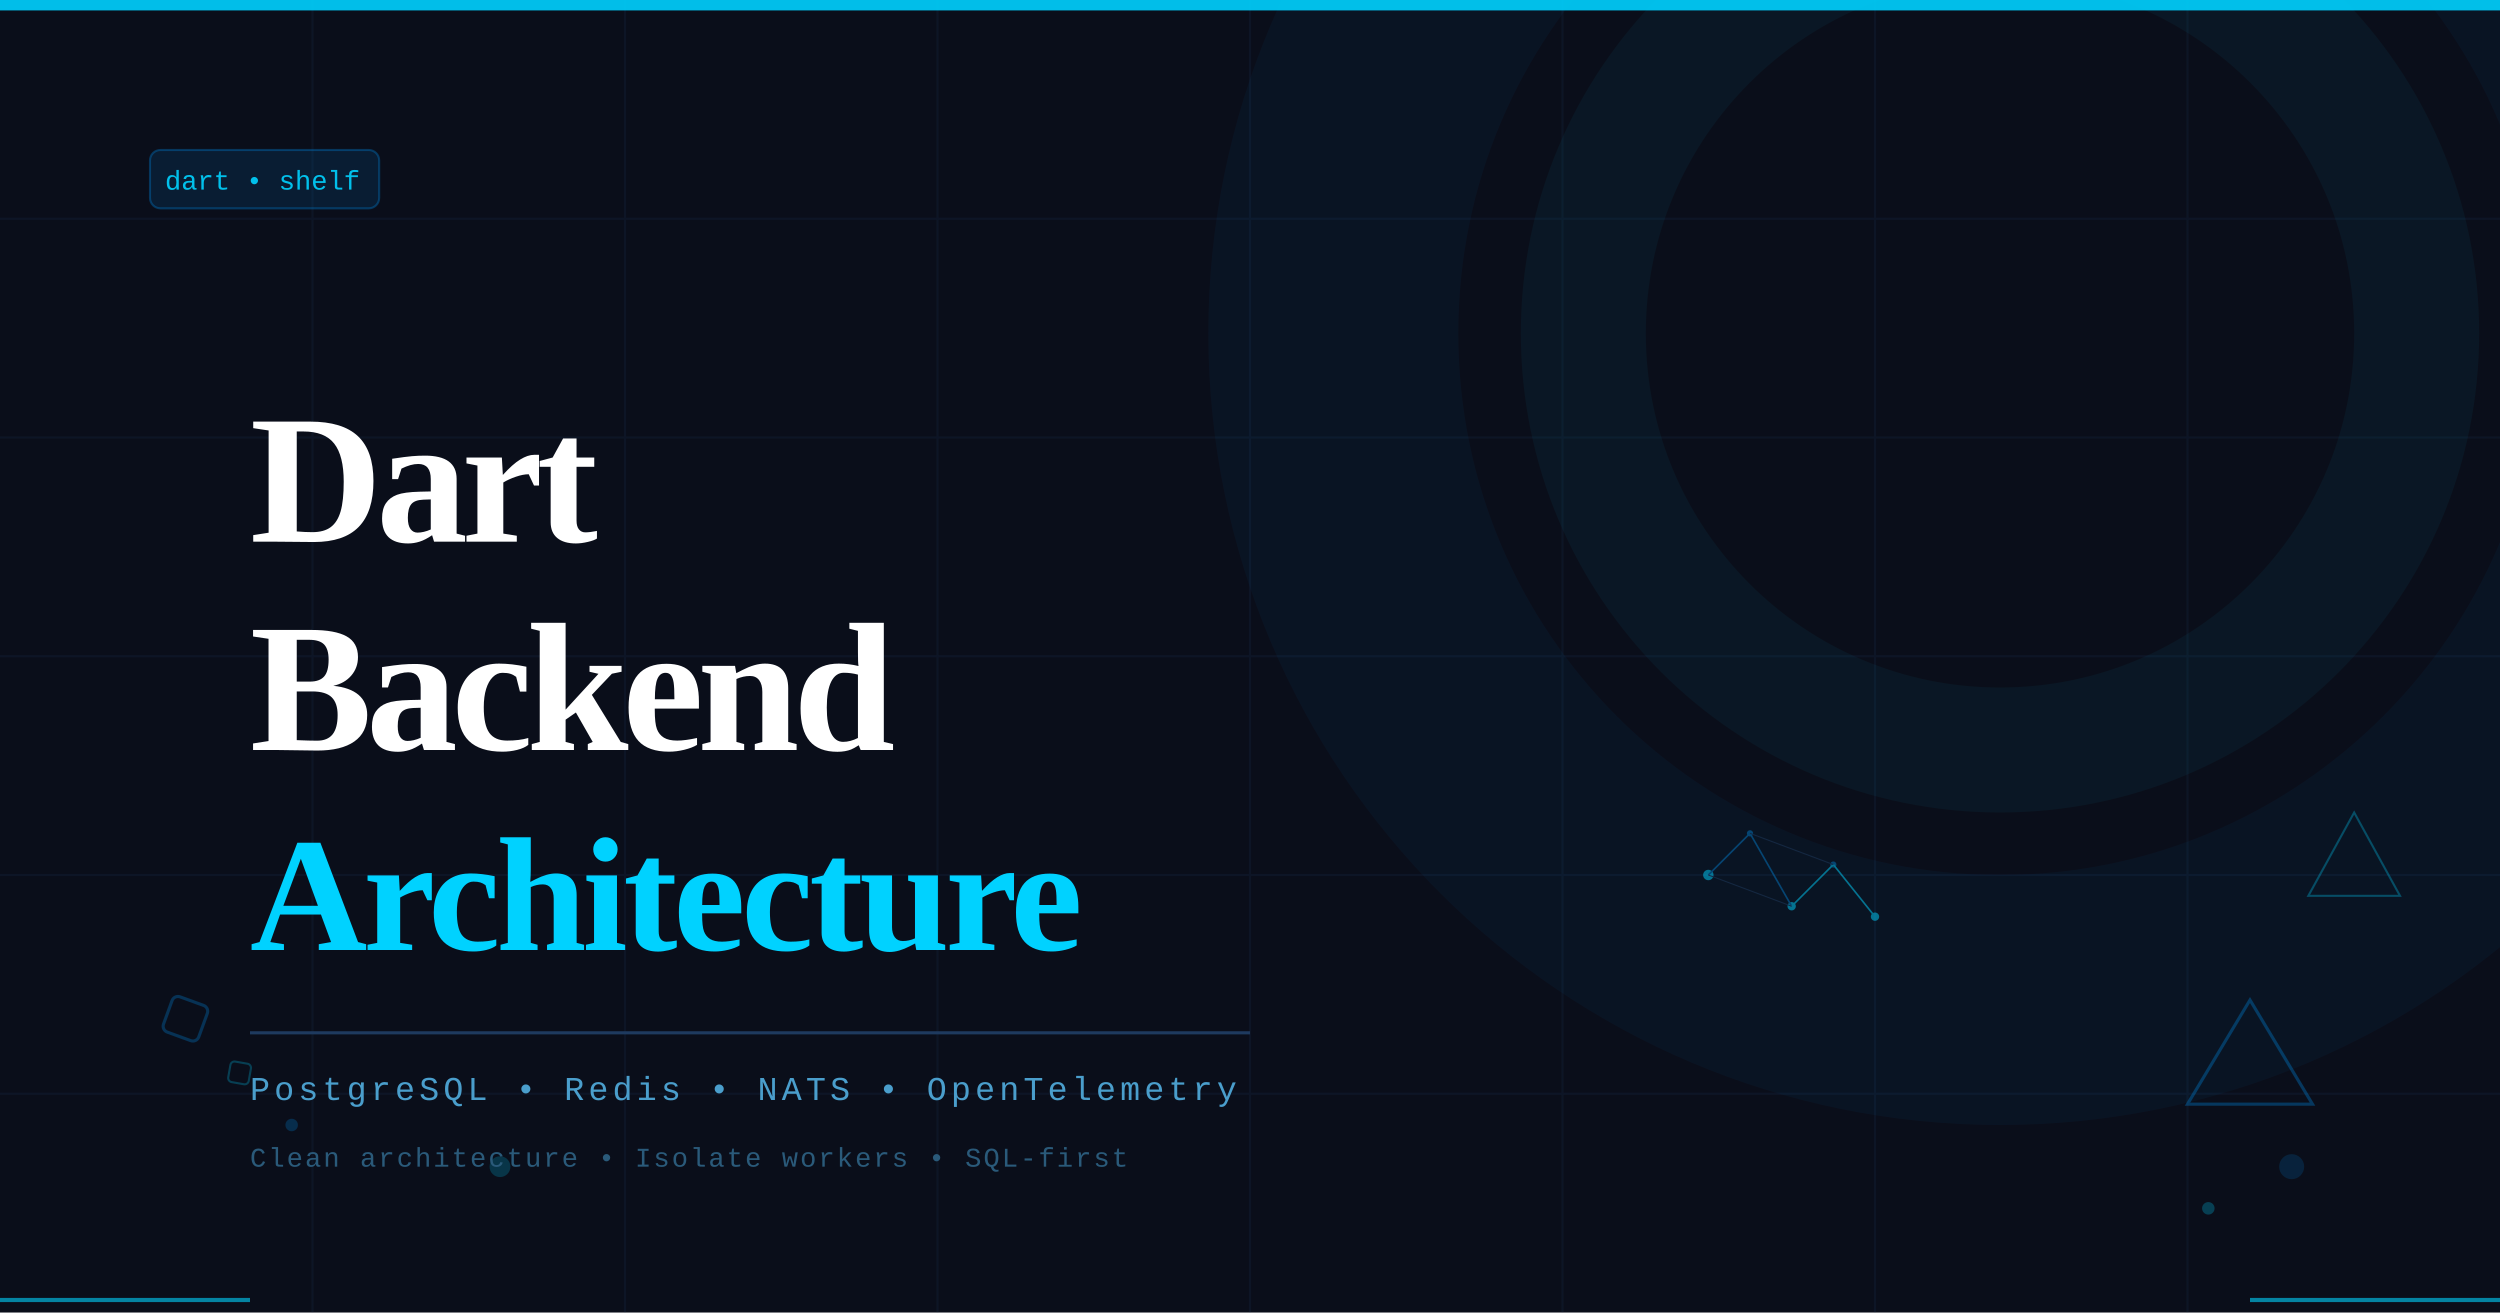
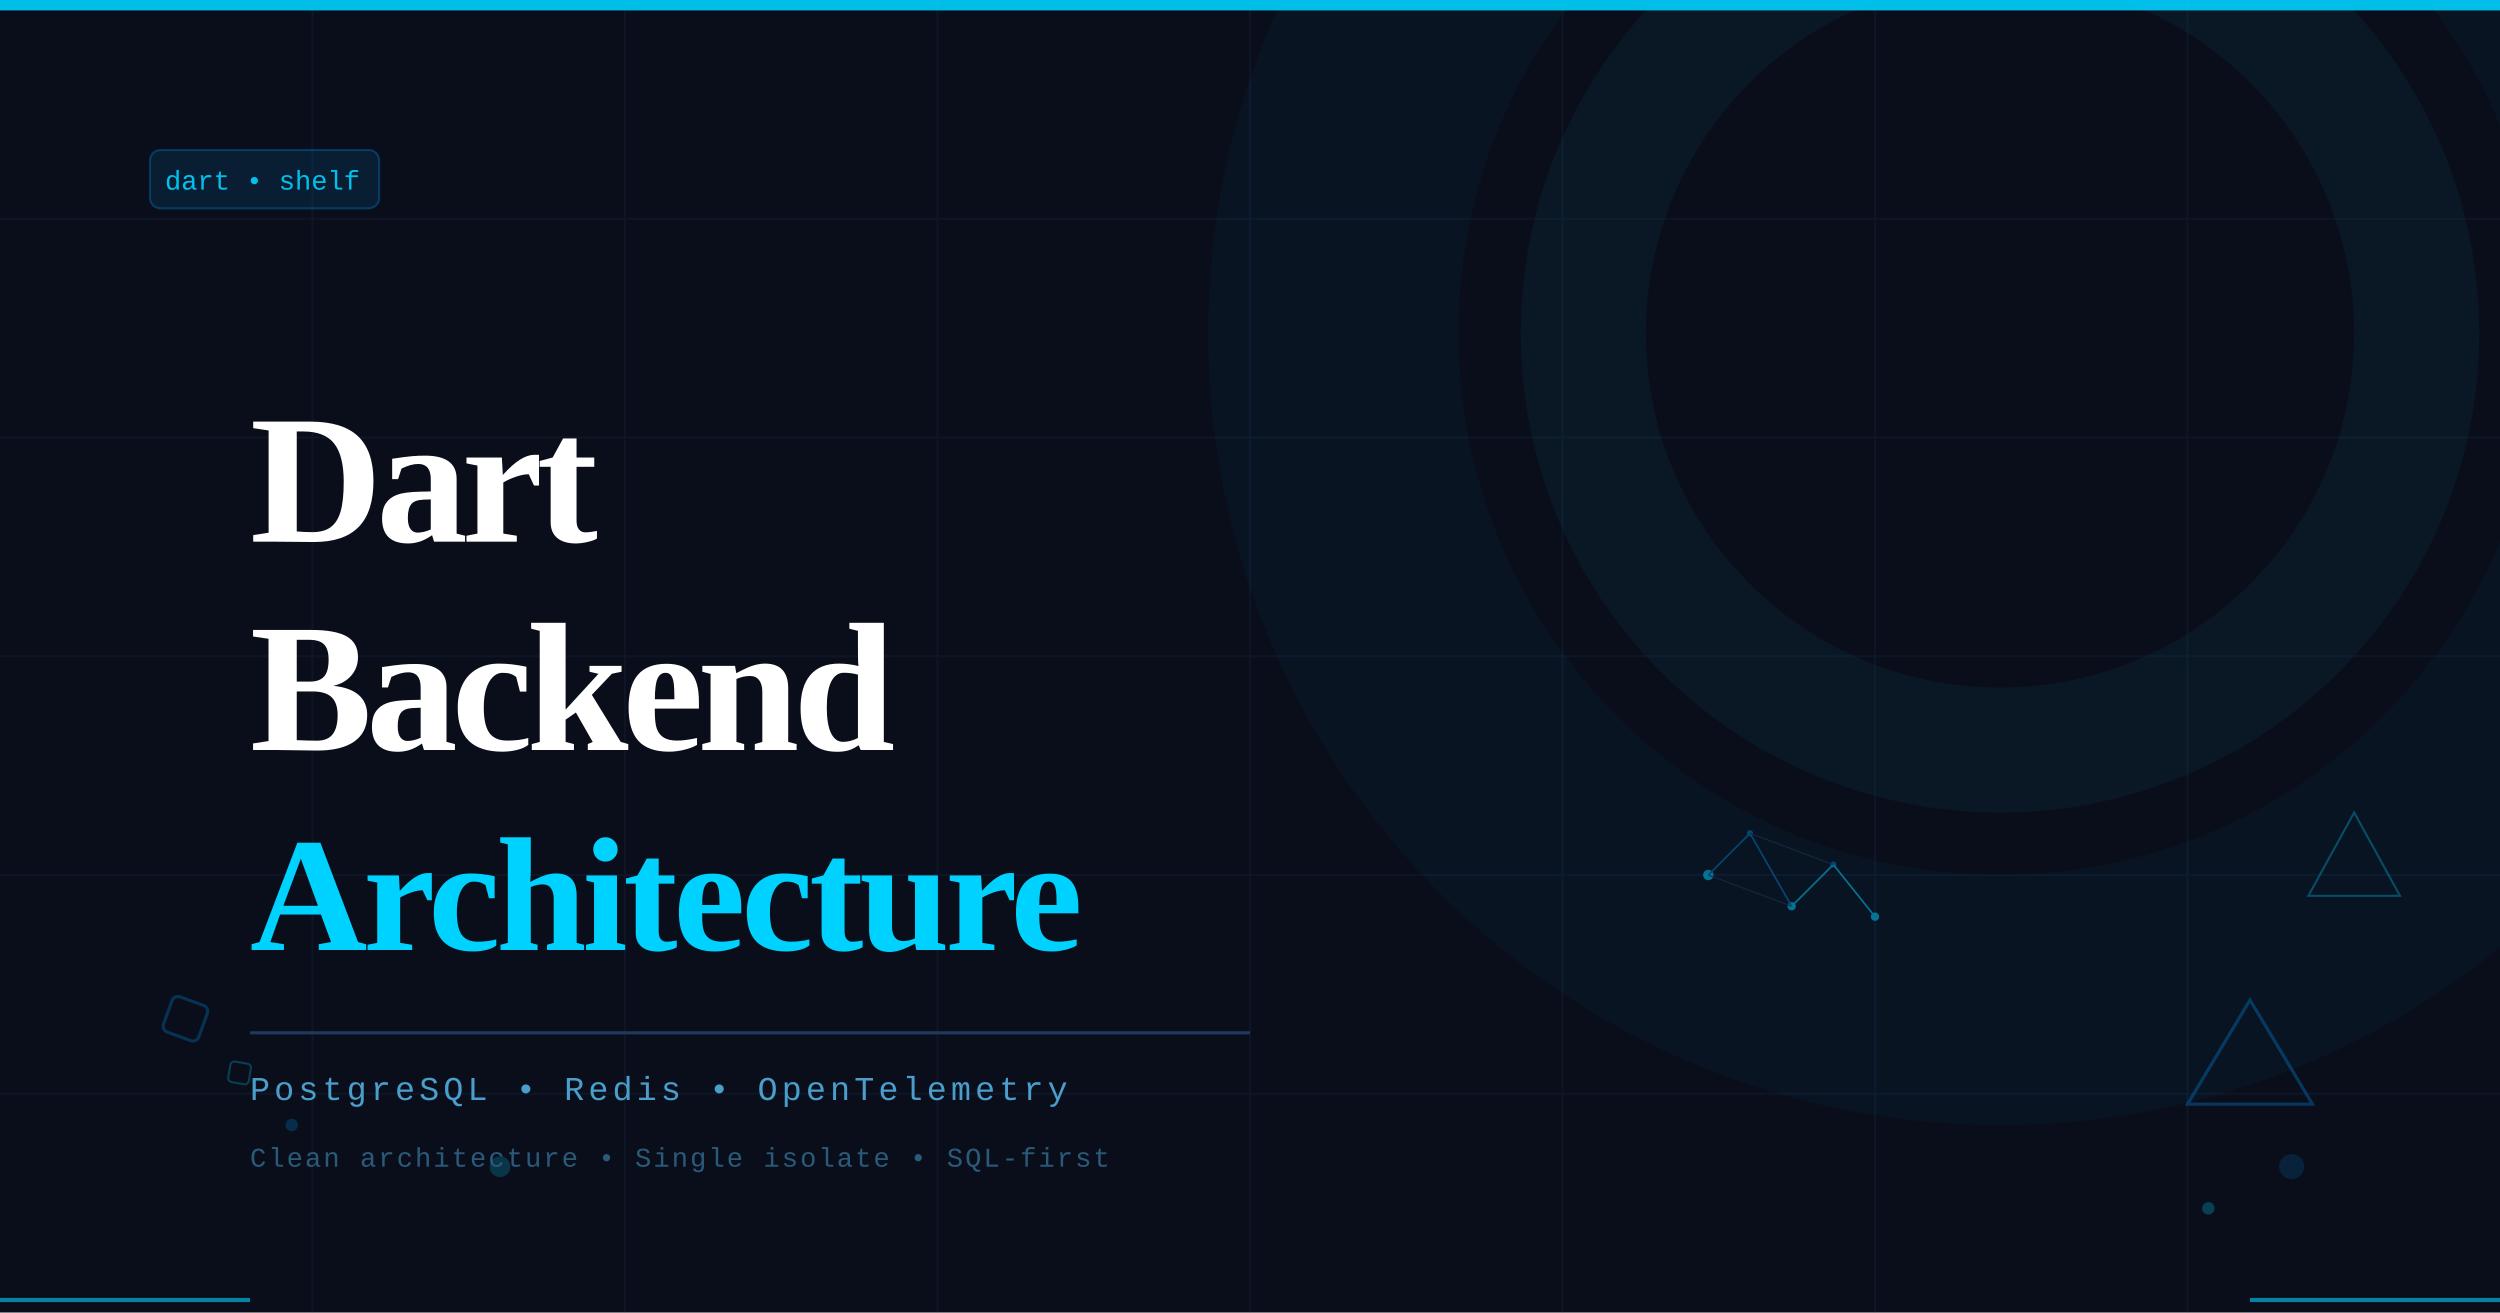
<svg xmlns="http://www.w3.org/2000/svg" viewBox="0 0 1200 630" width="1200" height="630">
  <defs>
    <clipPath id="bounds">
      <rect width="1200" height="630" />
    </clipPath>
  </defs>
  <rect width="1200" height="630" fill="#0A0E1A" />
  <g clip-path="url(#bounds)" opacity="0.18">
    <line x1="0" y1="105" x2="1200" y2="105" stroke="#1E3A5F" stroke-width="1" />
    <line x1="0" y1="210" x2="1200" y2="210" stroke="#1E3A5F" stroke-width="1" />
    <line x1="0" y1="315" x2="1200" y2="315" stroke="#1E3A5F" stroke-width="1" />
    <line x1="0" y1="420" x2="1200" y2="420" stroke="#1E3A5F" stroke-width="1" />
    <line x1="0" y1="525" x2="1200" y2="525" stroke="#1E3A5F" stroke-width="1" />
    <line x1="150" y1="0" x2="150" y2="630" stroke="#1E3A5F" stroke-width="1" />
    <line x1="300" y1="0" x2="300" y2="630" stroke="#1E3A5F" stroke-width="1" />
    <line x1="450" y1="0" x2="450" y2="630" stroke="#1E3A5F" stroke-width="1" />
    <line x1="600" y1="0" x2="600" y2="630" stroke="#1E3A5F" stroke-width="1" />
    <line x1="750" y1="0" x2="750" y2="630" stroke="#1E3A5F" stroke-width="1" />
    <line x1="900" y1="0" x2="900" y2="630" stroke="#1E3A5F" stroke-width="1" />
    <line x1="1050" y1="0" x2="1050" y2="630" stroke="#1E3A5F" stroke-width="1" />
  </g>
  <ellipse cx="960" cy="160" rx="320" ry="320" fill="none" stroke="#0175C2" stroke-width="120" opacity="0.06" />
  <ellipse cx="960" cy="160" rx="200" ry="200" fill="none" stroke="#00D2FF" stroke-width="60" opacity="0.05" />
  <polygon points="1080,480 1110,530 1050,530" fill="none" stroke="#0175C2" stroke-width="1.5" opacity="0.4" />
  <polygon points="1130,390 1152,430 1108,430" fill="none" stroke="#00D2FF" stroke-width="1" opacity="0.3" />
  <rect x="80" y="480" width="18" height="18" rx="3" fill="none" stroke="#0175C2" stroke-width="1.5" opacity="0.35" transform="rotate(20,89,489)" />
  <rect x="110" y="510" width="10" height="10" rx="2" fill="none" stroke="#00D2FF" stroke-width="1" opacity="0.25" transform="rotate(10,115,515)" />
  <circle cx="240" cy="560" r="5" fill="#00D2FF" opacity="0.2" />
  <circle cx="1060" cy="580" r="3" fill="#00D2FF" opacity="0.25" />
  <circle cx="1100" cy="560" r="6" fill="#0175C2" opacity="0.2" />
  <circle cx="140" cy="540" r="3" fill="#0175C2" opacity="0.3" />
  <rect x="0" y="0" width="1200" height="5" fill="#00D2FF" opacity="0.9" />
  <rect x="72" y="72" width="110" height="28" rx="5" fill="#0175C2" fill-opacity="0.15" stroke="#0175C2" stroke-width="1" stroke-opacity="0.4" />
  <text x="126" y="91" font-family="'Courier New', monospace" font-size="13" fill="#00D2FF" text-anchor="middle" opacity="0.9">dart • shelf</text>
  <text x="120" y="260" font-family="Georgia, 'Times New Roman', serif" font-size="88" font-weight="700" fill="#FFFFFF" letter-spacing="-3">Dart</text>
  <text x="120" y="360" font-family="Georgia, 'Times New Roman', serif" font-size="88" font-weight="700" fill="#FFFFFF" letter-spacing="-3">Backend</text>
  <text x="120" y="456" font-family="Georgia, 'Times New Roman', serif" font-size="78" font-weight="700" fill="#00D2FF" letter-spacing="-2">Architecture</text>
  <rect x="120" y="495" width="480" height="1.5" fill="#1E3A5F" />
-   <text x="120" y="528" font-family="'Courier New', monospace" font-size="16" fill="#4A9ECC" letter-spacing="2">PostgreSQL • Redis • NATS • OpenTelemetry</text>
-   <text x="120" y="560" font-family="'Courier New', monospace" font-size="13" fill="#2A5A7A" letter-spacing="1">Clean architecture • Isolate workers • SQL-first</text>
+   <text x="120" y="528" font-family="'Courier New', monospace" font-size="16" fill="#4A9ECC" letter-spacing="2">PostgreSQL • Redis • OpenTelemetry</text>
+   <text x="120" y="560" font-family="'Courier New', monospace" font-size="13" fill="#2A5A7A" letter-spacing="1">Clean architecture • Single isolate • SQL-first</text>
  <g opacity="0.5">
    <circle cx="820" cy="420" r="2.5" fill="#00D2FF" />
    <circle cx="840" cy="400" r="1.5" fill="#0175C2" />
    <circle cx="860" cy="435" r="2" fill="#00D2FF" />
    <circle cx="880" cy="415" r="1.5" fill="#0175C2" />
    <circle cx="900" cy="440" r="2" fill="#00D2FF" />
    <line x1="820" y1="420" x2="840" y2="400" stroke="#0175C2" stroke-width="0.8" />
    <line x1="840" y1="400" x2="860" y2="435" stroke="#0175C2" stroke-width="0.8" />
    <line x1="860" y1="435" x2="880" y2="415" stroke="#00D2FF" stroke-width="0.8" />
    <line x1="880" y1="415" x2="900" y2="440" stroke="#00D2FF" stroke-width="0.8" />
    <line x1="820" y1="420" x2="860" y2="435" stroke="#1E3A5F" stroke-width="0.5" />
    <line x1="840" y1="400" x2="880" y2="415" stroke="#1E3A5F" stroke-width="0.5" />
  </g>
  <rect x="0" y="623" width="120" height="2" fill="#00D2FF" opacity="0.6" />
  <rect x="1080" y="623" width="120" height="2" fill="#00D2FF" opacity="0.6" />
</svg>
